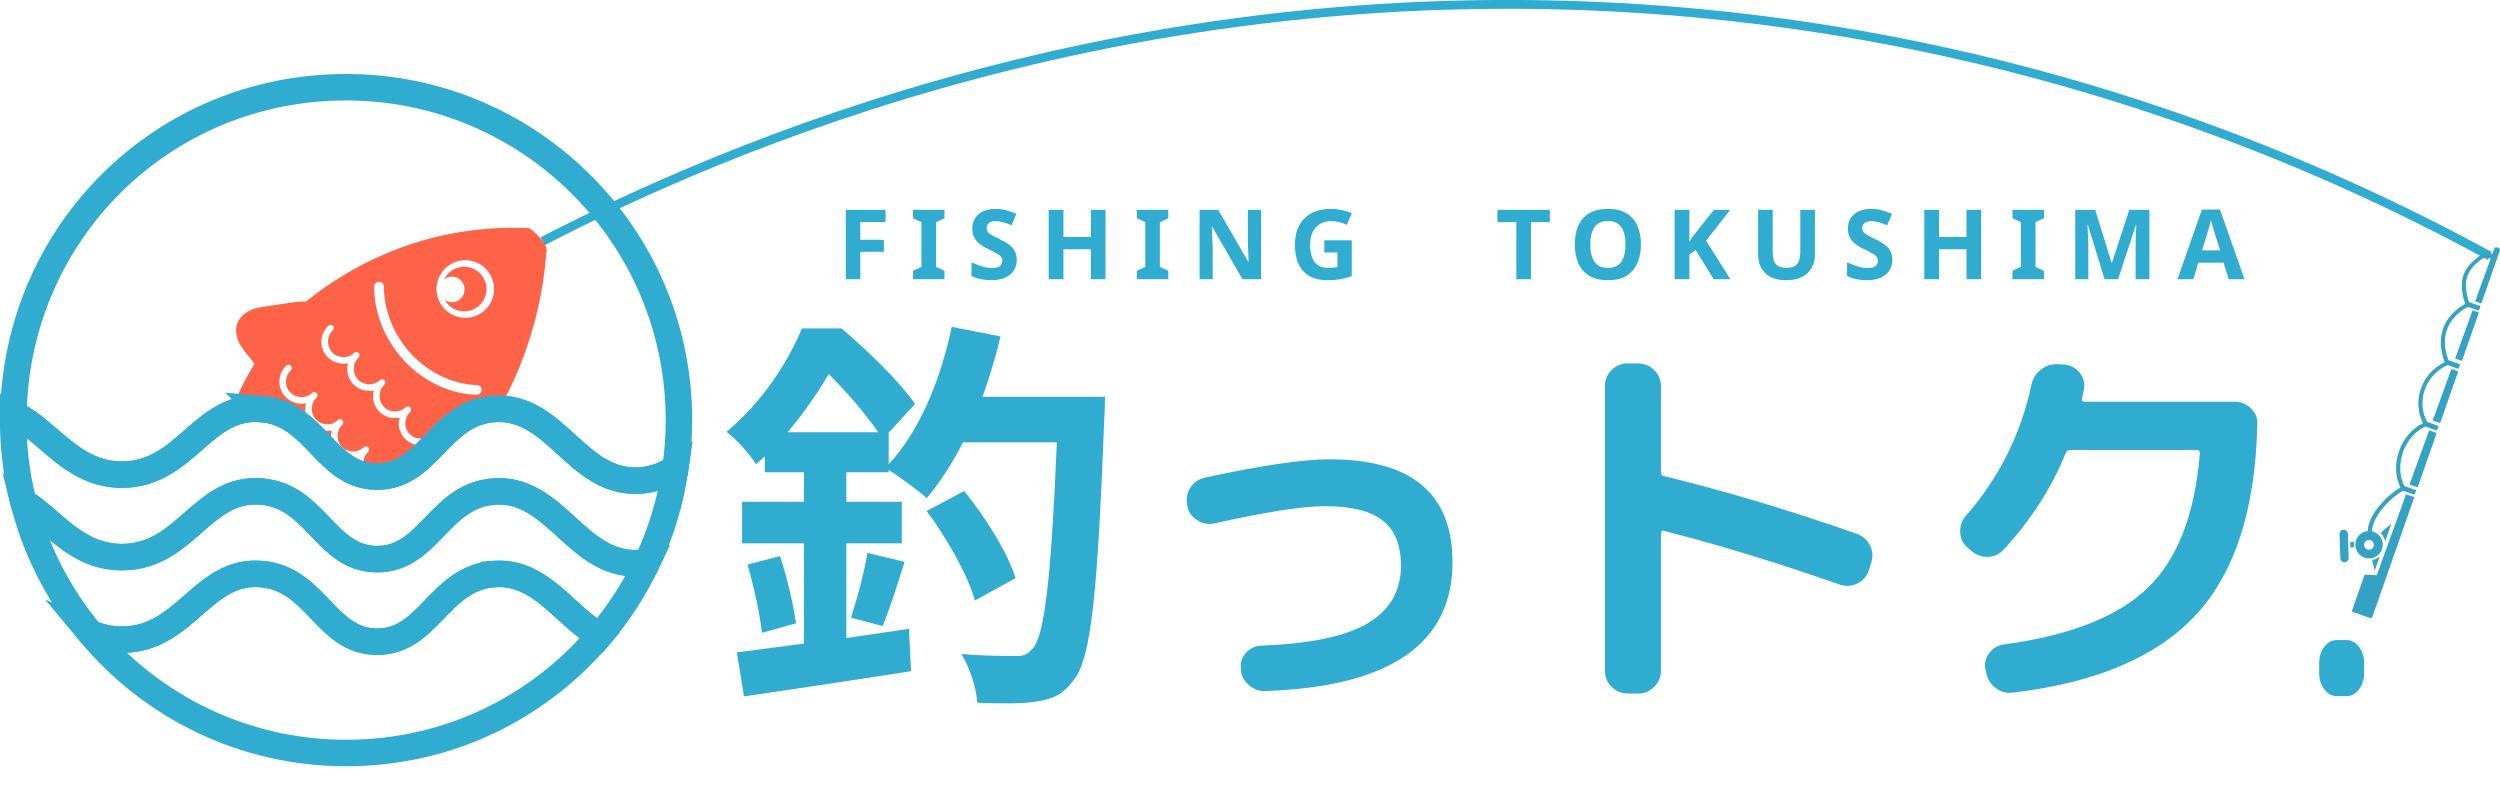
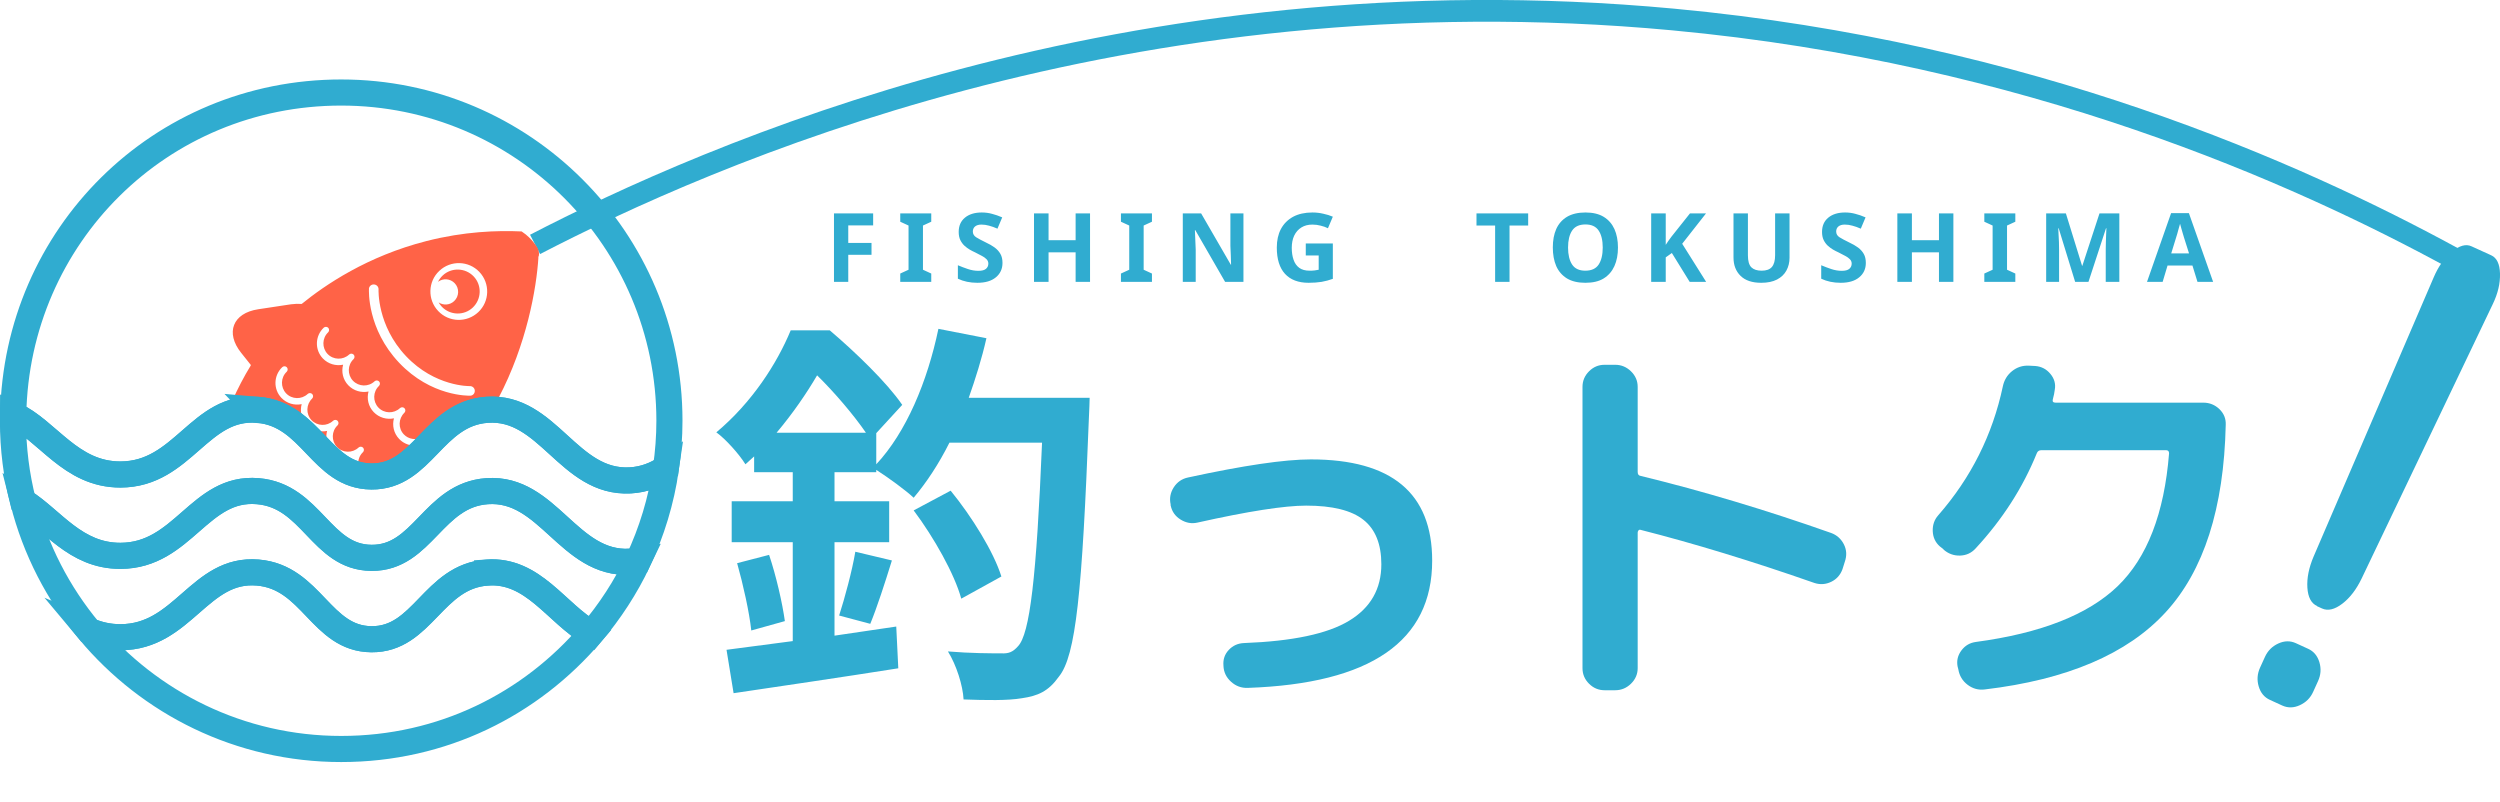
- <svg xmlns="http://www.w3.org/2000/svg" id="_レイヤー_1" data-name="レイヤー 1" viewBox="0 0 283.2 91.37">
+ <svg xmlns="http://www.w3.org/2000/svg" id="_レイヤー_1" data-name="レイヤー 1" viewBox="0 0 287.22 92.12">
  <defs>
    <style>
      .cls-1 {
        font-size: 11px;
        letter-spacing: .2em;
      }

      .cls-1, .cls-2 {
        font-family: rounded-mplus-1c-bold, 'Rounded M+ 1c';
        font-weight: 700;
      }

      .cls-1, .cls-2, .cls-3 {
        fill: #30acd0;
      }

      .cls-2 {
        font-size: 45.25px;
      }

+       .cls-4 {
+         stroke-width: 2.5px;
+       }
+ 
      .cls-4, .cls-5 {
        fill: none;
        stroke: #30acd0;
        stroke-miterlimit: 10;
      }

      .cls-6 {
-         fill: #33a2c3;
-       }
- 
-       .cls-7 {
        fill: tomato;
      }

      .cls-5 {
        stroke-width: 3px;
      }
    </style>
  </defs>
-   <path class="cls-3" d="M265.85,72.51c.53,0,.99,.26,1.38,.77,.38,.51,.58,1.12,.58,1.81v1.18c0,.69-.19,1.3-.58,1.81-.38,.51-.84,.77-1.38,.77h-1.18c-.53,0-.99-.26-1.38-.77-.38-.51-.57-1.12-.57-1.81v-1.18c0-.69,.19-1.3,.57-1.81,.38-.51,.84-.77,1.38-.77h1.18Z" />
  <g>
-     <path class="cls-4" d="M282.02,28.99c-18.08-9.88-49.03-23.7-89.8-27.5-62.96-5.87-111.18,15.72-130.75,25.84" />
-     <path class="cls-7" d="M54.32,34.58c-1.01,.96-2.61,.91-3.57-.1-.14-.15-.26-.32-.36-.49,.55,.37,1.3,.32,1.79-.15,.58-.55,.61-1.47,.06-2.05-.51-.54-1.34-.6-1.92-.16,.13-.26,.3-.5,.53-.72,1.01-.96,2.61-.91,3.57,.1,.96,1.01,.91,2.61-.1,3.57Z" />
-     <path class="cls-7" d="M28.81,41.24c-.81,1.32-1.5,2.67-2.11,4.02,.82-.24,1.71-.37,2.72-.29,4.13,.35,5.97,3.59,8.45,5.74-.36-.59-.47-1.3-.29-1.95-.82,.17-1.71-.07-2.33-.72-.62-.65-.81-1.55-.59-2.36-.82,.17-1.71-.07-2.33-.72-.95-1-.9-2.58,.1-3.53,.15-.14,.38-.13,.52,.01,.14,.15,.13,.38-.01,.52-.7,.66-.73,1.78-.07,2.48,.66,.7,1.78,.73,2.48,.07,.15-.14,.38-.13,.52,.01,.14,.15,.13,.38-.01,.52-.7,.67-.73,1.78-.07,2.48,.67,.7,1.78,.73,2.48,.07,.15-.14,.38-.13,.52,.01,.14,.15,.13,.38-.01,.52-.7,.66-.73,1.78-.07,2.48,.66,.7,1.78,.73,2.48,.07,.15-.14,.38-.13,.52,.01,.14,.15,.13,.38-.01,.52-.36,.34-.54,.79-.55,1.24,.42,.09,.86,.16,1.34,.16,2.14,.02,3.65-.93,5.01-2.16-.61-.04-1.2-.29-1.65-.77-.62-.65-.81-1.55-.59-2.36-.82,.17-1.71-.07-2.33-.72-.62-.65-.81-1.55-.59-2.36-.82,.17-1.71-.07-2.33-.72-.62-.65-.81-1.55-.59-2.36-.82,.17-1.71-.07-2.33-.72-.95-1-.9-2.58,.1-3.53,.15-.14,.38-.13,.52,.01,.14,.15,.13,.38-.01,.52-.7,.66-.73,1.78-.07,2.48,.66,.7,1.78,.73,2.48,.07,.15-.14,.38-.13,.52,.01,.14,.15,.13,.38-.01,.52-.7,.66-.73,1.78-.07,2.48,.67,.7,1.78,.73,2.48,.07,.15-.14,.38-.13,.52,.01s.13,.38-.01,.52c-.7,.66-.73,1.78-.07,2.48,.66,.7,1.78,.73,2.48,.07,.15-.14,.38-.13,.52,.01,.14,.15,.13,.38-.01,.52-.7,.67-.73,1.78-.07,2.48,.55,.58,1.4,.69,2.08,.35,1.99-2.02,3.88-4.33,7.31-4.57,.52-.04,1.01,0,1.49,.05,3.23-6.15,4.37-12.57,4.59-16.19-.02,.02-.04,.04-.04,.04,0,0,.03-.06,.04-.08,.09-.15,.11-.51-.05-.9-.02-.05-.08-.19-.31-.5-.14-.19-.37-.5-.75-.86-.2-.19-.47-.42-.82-.65-2.8-.13-6.6,0-10.92,1.1-6.82,1.74-11.65,5.04-14.35,7.23-.37-.03-.78-.02-1.23,.04l-3.76,.57c-2.93,.44-3.81,2.7-1.96,5.01l1.1,1.38Zm21.66-10.87c1.31-1.24,3.38-1.18,4.61,.13,1.24,1.31,1.18,3.38-.13,4.61-1.31,1.24-3.38,1.18-4.61-.13-1.24-1.31-1.18-3.38,.13-4.61Zm-8.09,2.08c.02-.31,.28-.54,.59-.52,.31,.02,.54,.28,.52,.58,0,.04-.18,4.13,3.16,7.66,3.33,3.52,7.29,3.44,7.33,3.44,.31-.01,.56,.23,.57,.53,0,.17-.06,.32-.17,.42-.09,.09-.22,.15-.36,.15-.18,0-4.48,.11-8.17-3.79-3.68-3.89-3.47-8.3-3.46-8.49Z" />
-     <text class="cls-1" transform="translate(94.83 31.63)">
+     <path class="cls-4" d="m282.02,29.74c-18.08-9.88-49.03-23.7-89.8-27.5-62.96-5.87-111.18,15.72-130.75,25.84" />
+     <path class="cls-6" d="m54.32,35.33c-1.01.96-2.61.91-3.57-.1-.14-.15-.26-.32-.36-.49.55.37,1.3.32,1.79-.15.58-.55.61-1.47.06-2.05-.51-.54-1.34-.6-1.92-.16.13-.26.3-.5.53-.72,1.01-.96,2.61-.91,3.57.1.96,1.01.91,2.61-.1,3.57Z" />
+     <path class="cls-6" d="m28.81,41.99c-.81,1.32-1.5,2.67-2.11,4.02.82-.24,1.71-.37,2.72-.29,4.13.35,5.97,3.59,8.45,5.74-.36-.59-.47-1.3-.29-1.95-.82.17-1.71-.07-2.33-.72-.62-.65-.81-1.55-.59-2.36-.82.17-1.71-.07-2.33-.72-.95-1-.9-2.58.1-3.53.15-.14.38-.13.52.01.14.15.13.38-.01.52-.7.66-.73,1.78-.07,2.48.66.7,1.78.73,2.48.07.15-.14.38-.13.52.01.14.15.13.38-.01.52-.7.67-.73,1.78-.07,2.48.67.7,1.78.73,2.48.07.15-.14.38-.13.52.01.14.15.13.38-.01.52-.7.66-.73,1.78-.07,2.48.66.7,1.78.73,2.48.07.15-.14.38-.13.52.01.14.15.13.38-.01.52-.36.34-.54.79-.55,1.24.42.09.86.16,1.34.16,2.14.02,3.65-.93,5.01-2.16-.61-.04-1.2-.29-1.65-.77-.62-.65-.81-1.55-.59-2.36-.82.17-1.71-.07-2.33-.72-.62-.65-.81-1.55-.59-2.36-.82.17-1.71-.07-2.33-.72-.62-.65-.81-1.55-.59-2.36-.82.17-1.71-.07-2.33-.72-.95-1-.9-2.58.1-3.53.15-.14.38-.13.52.01.14.15.13.38-.01.52-.7.66-.73,1.78-.07,2.48.66.7,1.78.73,2.48.07.15-.14.38-.13.52.01.14.15.13.38-.01.52-.7.66-.73,1.78-.07,2.48.67.7,1.78.73,2.48.07.15-.14.38-.13.52.01s.13.38-.01.52c-.7.66-.73,1.78-.07,2.48.66.7,1.78.73,2.48.07.15-.14.38-.13.52.01.14.15.13.38-.01.52-.7.67-.73,1.78-.07,2.48.55.58,1.4.69,2.08.35,1.99-2.02,3.88-4.33,7.31-4.57.52-.04,1.01,0,1.49.05,3.23-6.15,4.37-12.57,4.59-16.19-.02.02-.04.04-.04.04,0,0,.03-.06.04-.08.09-.15.11-.51-.05-.9-.02-.05-.08-.19-.31-.5-.14-.19-.37-.5-.75-.86-.2-.19-.47-.42-.82-.65-2.8-.13-6.6,0-10.92,1.1-6.82,1.74-11.65,5.04-14.35,7.23-.37-.03-.78-.02-1.23.04l-3.76.57c-2.93.44-3.81,2.7-1.96,5.01l1.1,1.38Zm21.66-10.87c1.31-1.24,3.38-1.18,4.61.13,1.24,1.31,1.18,3.38-.13,4.61-1.31,1.24-3.38,1.18-4.61-.13-1.24-1.31-1.18-3.38.13-4.61Zm-8.09,2.08c.02-.31.28-.54.59-.52.31.02.54.28.52.58,0,.04-.18,4.13,3.16,7.66,3.33,3.52,7.29,3.44,7.33,3.44.31-.01.56.23.57.53,0,.17-.06.32-.17.42-.09.09-.22.15-.36.15-.18,0-4.48.11-8.17-3.79-3.68-3.89-3.47-8.3-3.46-8.49Z" />
+     <text class="cls-1" transform="translate(94.83 32.38)">
      <tspan x="0" y="0">FISHING　TOKUSHIMA</tspan>
    </text>
-     <text class="cls-2" transform="translate(81.75 75.67)">
+     <text class="cls-2" transform="translate(81.75 76.42)">
      <tspan x="0" y="0">釣</tspan>
    </text>
-     <path class="cls-5" d="M29.61,46.33c6.21,.52,7.24,7.61,13.06,7.66,5.91,.05,7.06-7.22,13.29-7.66,7.03-.49,9.34,8.49,16.44,8.11,1.62-.09,2.94-.63,4.11-1.4,.26-1.78,.4-3.6,.4-5.45,0-20.83-16.88-37.71-37.71-37.71S1.89,26.39,1.52,46.9c3.98,1.8,6.56,6.88,12.33,6.87,7.22-.02,9.07-8,15.77-7.43Z" />
-     <path class="cls-5" d="M72.41,63.79c-7.1,.38-9.42-8.6-16.44-8.11-6.23,.44-7.38,7.71-13.29,7.66-5.83-.05-6.85-7.13-13.06-7.66-6.7-.56-8.55,7.41-15.77,7.43-5.2,.01-7.81-4.12-11.19-6.25,1.4,5.55,4.04,10.61,7.59,14.87,1.06,.45,2.24,.73,3.6,.73,7.22-.02,9.07-8,15.77-7.43,6.21,.52,7.24,7.61,13.06,7.66,5.91,.05,7.06-7.22,13.29-7.66,5.31-.37,7.93,4.67,11.96,6.99,2.14-2.52,3.96-5.31,5.39-8.33-.29,.05-.59,.09-.91,.11Z" />
-     <path class="cls-5" d="M29.61,55.68c6.21,.52,7.24,7.61,13.06,7.66,5.91,.05,7.06-7.22,13.29-7.66,7.03-.49,9.34,8.49,16.44,8.11,.31-.02,.61-.06,.91-.11,1.56-3.31,2.66-6.89,3.2-10.64-1.17,.77-2.5,1.31-4.11,1.4-7.1,.38-9.42-8.6-16.44-8.11-6.23,.44-7.38,7.71-13.29,7.66-5.83-.05-6.85-7.13-13.06-7.66-6.7-.56-8.55,7.41-15.77,7.43-5.77,.01-8.35-5.07-12.33-6.87,0,.23-.02,.46-.02,.7,0,3.2,.4,6.3,1.15,9.27,3.38,2.13,5.99,6.26,11.19,6.25,7.22-.02,9.07-8,15.77-7.43Z" />
-     <path class="cls-5" d="M55.96,65.03c-6.23,.44-7.38,7.71-13.29,7.66-5.83-.05-6.85-7.13-13.06-7.66-6.7-.56-8.55,7.41-15.77,7.43-1.36,0-2.54-.28-3.6-.73,6.92,8.29,17.32,13.57,28.96,13.57s21.8-5.16,28.72-13.29c-4.03-2.32-6.65-7.36-11.96-6.99Z" />
-     <g>
-       <g>
-         <path class="cls-6" d="M265.05,60.33c-.02,.05-.03,.11-.03,.17l.09,2.73c0,.26,.23,.46,.49,.46,.26,0,.46-.23,.46-.49l-.09-2.73c0-.26-.23-.46-.49-.46-.2,0-.37,.14-.43,.32Z" />
-         <path class="cls-6" d="M266.67,61.99l-.41,.05-.02-.63,.43-.05c-.04,.21-.03,.43,0,.63Z" />
-         <path class="cls-6" d="M273.49,56.32l-4.74,13.54c-.04,.12-.18,.19-.3,.14l-2.05-.72,1.46-4.18,1.38,.06c.87-2.41,2.04-5.63,3.32-9.17l.93,.32Z" />
-         <path class="cls-6" d="M276.03,49.05l-2.16,6.16-.92-.32c.72-1.99,1.47-4.06,2.22-6.13l.85,.3Z" />
-         <path class="cls-6" d="M278.47,42.07l-2.05,5.86-.84-.29c.72-1.99,1.43-3.96,2.11-5.84l.78,.27Z" />
-         <g>
-           <path class="cls-6" d="M270.19,61.33c-.07-.36-.25-.7-.52-.96l1.24-1.06-.72,2.02Z" />
-           <path class="cls-6" d="M269.58,63.04l-.57,1.59-.3-1.19c.32-.05,.62-.19,.87-.4Z" />
-         </g>
-         <path class="cls-6" d="M281.14,28.85c-.22,.1-.39,.23-.5,.33-.8,.62-1.31,1.26-1.57,1.99-.32,.9-.24,1.94,.18,3.26-1.23,.69-2.1,1.65-2.5,2.8,0,0,0,0,0,0-.4,1.15-.33,2.46,.19,3.8-1.26,.59-2.24,1.67-2.7,2.99,0,.01,0,.02-.01,.03-.45,1.3-.35,2.71,.25,3.89-1.24,.61-2.22,1.74-2.72,3.16,0,.01,0,.03-.01,.04-.49,1.42-.42,2.89,.17,4.08-1.02,.58-2.88,2.19-3.51,3.97-.11,.32-.18,.64-.2,.97-.58,.06-1.1,.45-1.31,1.03-.28,.81,.14,1.7,.95,1.98,.81,.28,1.7-.14,1.98-.95,.28-.81-.13-1.7-.94-1.98-.07-.02-.14-.04-.21-.06,.13-1.87,2.28-3.92,3.53-4.59l1.32,.46,.18-.52-1.34-.47c-.56-1.07-.62-2.47-.18-3.78,0-.01,0-.02,.01-.04,.47-1.33,1.38-2.38,2.54-2.93l1.32,.46,.18-.52-1.3-.46c-.59-1.09-.69-2.4-.27-3.62,.43-1.26,1.38-2.28,2.61-2.81l1.22,.43,.18-.52-1.27-.44s-.03,0-.04-.01c-.99-2.54-.17-4.79,2.19-6.06l1.25,.44,.18-.52-1.3-.46c-.77-2.44-.32-3.72,1.82-5.13l.63,.22c-.37,1.03-.98,2.72-1.75,4.82l.7,.24,2.09-5.98c.04-.12-.02-.26-.14-.3l-.19-.07c-.12-.04-.26,.02-.3,.14,0,0-.08,.22-.22,.62l-.52-.18c-.17,.02-.41,.07-.67,.2Zm-12.6,32.35c.29,.1,.44,.41,.34,.7-.1,.29-.41,.44-.7,.34-.29-.1-.44-.41-.34-.7,.1-.29,.41-.44,.7-.34Z" />
-       </g>
-       <path class="cls-6" d="M278.12,40.61l.77,.27,1.92-5.48-.71-.25c-.6,1.64-1.27,3.5-1.98,5.46Z" />
-     </g>
-     <path class="cls-3" d="M134.49,57.33v-.14c-.15-.69-.03-1.34,.36-1.95,.39-.6,.93-.98,1.63-1.13,6.4-1.39,11.1-2.08,14.12-2.08,9.29,0,13.94,3.88,13.94,11.63,0,9.26-7.06,14.13-21.18,14.62-.72,.03-1.37-.2-1.92-.7-.56-.5-.85-1.11-.88-1.83v-.04c-.06-.69,.14-1.29,.61-1.79,.47-.5,1.05-.76,1.74-.79,5.58-.21,9.61-1.06,12.08-2.56,2.47-1.49,3.71-3.66,3.71-6.49,0-2.32-.69-4.03-2.06-5.11-1.37-1.09-3.57-1.63-6.58-1.63-2.5,0-6.67,.65-12.49,1.95-.66,.15-1.3,.04-1.92-.34-.62-.38-1-.91-1.15-1.61Z" />
-     <path class="cls-3" d="M184.35,78.55c-.69,0-1.29-.25-1.79-.75-.5-.5-.75-1.09-.75-1.79V43.71c0-.69,.25-1.29,.75-1.79,.5-.5,1.09-.75,1.79-.75h1.22c.69,0,1.3,.25,1.81,.75,.51,.5,.77,1.09,.77,1.79v9.77c0,.27,.11,.42,.32,.45,7.18,1.75,14.48,3.94,21.9,6.56,.66,.24,1.15,.68,1.47,1.31,.32,.63,.35,1.3,.11,1.99l-.27,.86c-.24,.66-.67,1.15-1.29,1.45-.62,.3-1.26,.35-1.92,.14-7.15-2.5-13.82-4.54-20-6.11-.09-.03-.17,0-.23,.07-.06,.08-.09,.16-.09,.25v15.57c0,.69-.26,1.29-.77,1.79-.51,.5-1.12,.75-1.81,.75h-1.22Z" />
-     <path class="cls-3" d="M223.27,62.34l-.41-.32c-.51-.45-.78-1.03-.81-1.74-.03-.71,.18-1.32,.63-1.83,3.77-4.31,6.24-9.25,7.42-14.8,.15-.72,.5-1.31,1.06-1.76,.56-.45,1.2-.66,1.92-.63l.77,.04c.69,.06,1.27,.36,1.72,.91,.45,.54,.62,1.15,.5,1.81-.03,.3-.11,.68-.23,1.13-.06,.24,.05,.36,.32,.36h16.97c.72,0,1.34,.25,1.86,.75,.51,.5,.75,1.09,.72,1.79-.21,9.59-2.52,16.78-6.92,21.56-4.4,4.78-11.33,7.73-20.77,8.85-.72,.09-1.38-.09-1.97-.54-.59-.45-.94-1.04-1.06-1.76l-.09-.36c-.12-.66,.03-1.27,.45-1.83,.42-.56,.98-.88,1.67-.97,7.45-1,12.87-3.13,16.27-6.4,3.39-3.27,5.36-8.36,5.91-15.27,0-.24-.12-.36-.36-.36h-14.3c-.27,0-.45,.12-.54,.36-1.6,3.95-3.94,7.59-7.01,10.91-.48,.54-1.09,.82-1.81,.84-.72,.02-1.36-.22-1.9-.7Z" />
+     <path class="cls-5" d="m29.61,47.08c6.21.52,7.24,7.61,13.06,7.66,5.91.05,7.06-7.22,13.29-7.66,7.03-.49,9.34,8.49,16.44,8.11,1.62-.09,2.94-.63,4.11-1.4.26-1.78.4-3.6.4-5.45,0-20.83-16.88-37.71-37.71-37.71S1.89,27.14,1.52,47.65c3.98,1.8,6.56,6.88,12.33,6.87,7.22-.02,9.07-8,15.77-7.43Z" />
+     <path class="cls-5" d="m72.41,64.54c-7.1.38-9.42-8.6-16.44-8.11-6.23.44-7.38,7.71-13.29,7.66-5.83-.05-6.85-7.13-13.06-7.66-6.7-.56-8.55,7.41-15.77,7.43-5.2.01-7.81-4.12-11.19-6.25,1.4,5.55,4.04,10.61,7.59,14.87,1.06.45,2.24.73,3.6.73,7.22-.02,9.07-8,15.77-7.43,6.21.52,7.24,7.61,13.06,7.66,5.91.05,7.06-7.22,13.29-7.66,5.31-.37,7.93,4.67,11.96,6.99,2.14-2.52,3.96-5.31,5.39-8.33-.29.05-.59.09-.91.11Z" />
+     <path class="cls-5" d="m29.61,56.43c6.21.52,7.24,7.61,13.06,7.66,5.91.05,7.06-7.22,13.29-7.66,7.03-.49,9.34,8.49,16.44,8.11.31-.02.61-.06.91-.11,1.56-3.31,2.66-6.89,3.2-10.64-1.17.77-2.5,1.31-4.11,1.4-7.1.38-9.42-8.6-16.44-8.11-6.23.44-7.38,7.71-13.29,7.66-5.83-.05-6.85-7.13-13.06-7.66-6.7-.56-8.55,7.41-15.77,7.43-5.77.01-8.35-5.07-12.33-6.87,0,.23-.02.46-.02.7,0,3.2.4,6.3,1.15,9.27,3.38,2.13,5.99,6.26,11.19,6.25,7.22-.02,9.07-8,15.77-7.43Z" />
+     <path class="cls-5" d="m55.96,65.78c-6.23.44-7.38,7.71-13.29,7.66-5.83-.05-6.85-7.13-13.06-7.66-6.7-.56-8.55,7.41-15.77,7.43-1.36,0-2.54-.28-3.6-.73,6.92,8.29,17.32,13.57,28.96,13.57s21.8-5.16,28.72-13.29c-4.03-2.32-6.65-7.36-11.96-6.99Z" />
+     <path class="cls-3" d="m134.49,58.08v-.14c-.15-.69-.03-1.34.36-1.95.39-.6.93-.98,1.63-1.13,6.4-1.39,11.1-2.08,14.12-2.08,9.29,0,13.94,3.88,13.94,11.63,0,9.26-7.06,14.13-21.18,14.62-.72.03-1.37-.2-1.92-.7-.56-.5-.85-1.11-.88-1.83v-.04c-.06-.69.14-1.29.61-1.79.47-.5,1.05-.76,1.74-.79,5.58-.21,9.61-1.06,12.08-2.56,2.47-1.49,3.71-3.66,3.71-6.49,0-2.32-.69-4.03-2.06-5.11-1.37-1.09-3.57-1.63-6.58-1.63-2.5,0-6.67.65-12.49,1.95-.66.15-1.3.04-1.92-.34-.62-.38-1-.91-1.15-1.61Z" />
+     <path class="cls-3" d="m184.35,79.3c-.69,0-1.29-.25-1.79-.75-.5-.5-.75-1.09-.75-1.79v-32.31c0-.69.25-1.29.75-1.79.5-.5,1.09-.75,1.79-.75h1.22c.69,0,1.3.25,1.81.75.51.5.77,1.09.77,1.79v9.77c0,.27.11.42.32.45,7.18,1.75,14.48,3.94,21.9,6.56.66.24,1.15.68,1.47,1.31.32.63.35,1.3.11,1.99l-.27.86c-.24.66-.67,1.15-1.29,1.45-.62.3-1.26.35-1.92.14-7.15-2.5-13.82-4.54-20-6.11-.09-.03-.17,0-.23.07-.06.08-.09.16-.09.25v15.57c0,.69-.26,1.29-.77,1.79-.51.5-1.12.75-1.81.75h-1.22Z" />
+     <path class="cls-3" d="m223.27,63.09l-.41-.32c-.51-.45-.78-1.03-.81-1.74-.03-.71.18-1.32.63-1.83,3.77-4.31,6.24-9.25,7.42-14.8.15-.72.5-1.31,1.06-1.76.56-.45,1.2-.66,1.92-.63l.77.04c.69.06,1.27.36,1.72.91.45.54.62,1.15.5,1.81-.03.3-.11.68-.23,1.13-.06.24.05.36.32.36h16.97c.72,0,1.34.25,1.86.75.51.5.75,1.09.72,1.79-.21,9.59-2.52,16.78-6.92,21.56-4.4,4.78-11.33,7.73-20.77,8.85-.72.09-1.38-.09-1.97-.54-.59-.45-.94-1.04-1.06-1.76l-.09-.36c-.12-.66.03-1.27.45-1.83.42-.56.98-.88,1.67-.97,7.45-1,12.87-3.13,16.27-6.4,3.39-3.27,5.36-8.36,5.91-15.27,0-.24-.12-.36-.36-.36h-14.3c-.27,0-.45.12-.54.36-1.6,3.95-3.94,7.59-7.01,10.91-.48.54-1.09.82-1.81.84-.72.02-1.36-.22-1.9-.7Z" />
  </g>
+   <path class="cls-3" d="m266.2,69.62c-.67-.3-1.04-1.01-1.11-2.1-.07-1.1.17-2.3.72-3.59l13.8-32.08c.53-1.24,1.22-2.22,2.09-2.93.86-.71,1.61-.92,2.25-.62l2.26,1.03c.64.29.98.99,1.01,2.11.03,1.11-.24,2.28-.83,3.5l-15.06,31.51c-.61,1.27-1.35,2.24-2.23,2.91-.88.67-1.65.85-2.32.55l-.59-.27Zm-1.02,4.92c.64.29,1.07.81,1.29,1.54.22.74.17,1.46-.16,2.18l-.55,1.21c-.32.72-.84,1.23-1.54,1.55s-1.37.33-2.01.04l-1.42-.65c-.64-.29-1.07-.8-1.29-1.54s-.17-1.46.16-2.18l.55-1.21c.32-.71.84-1.23,1.54-1.55.7-.32,1.37-.33,2.01-.04l1.42.65Z" />
</svg>
